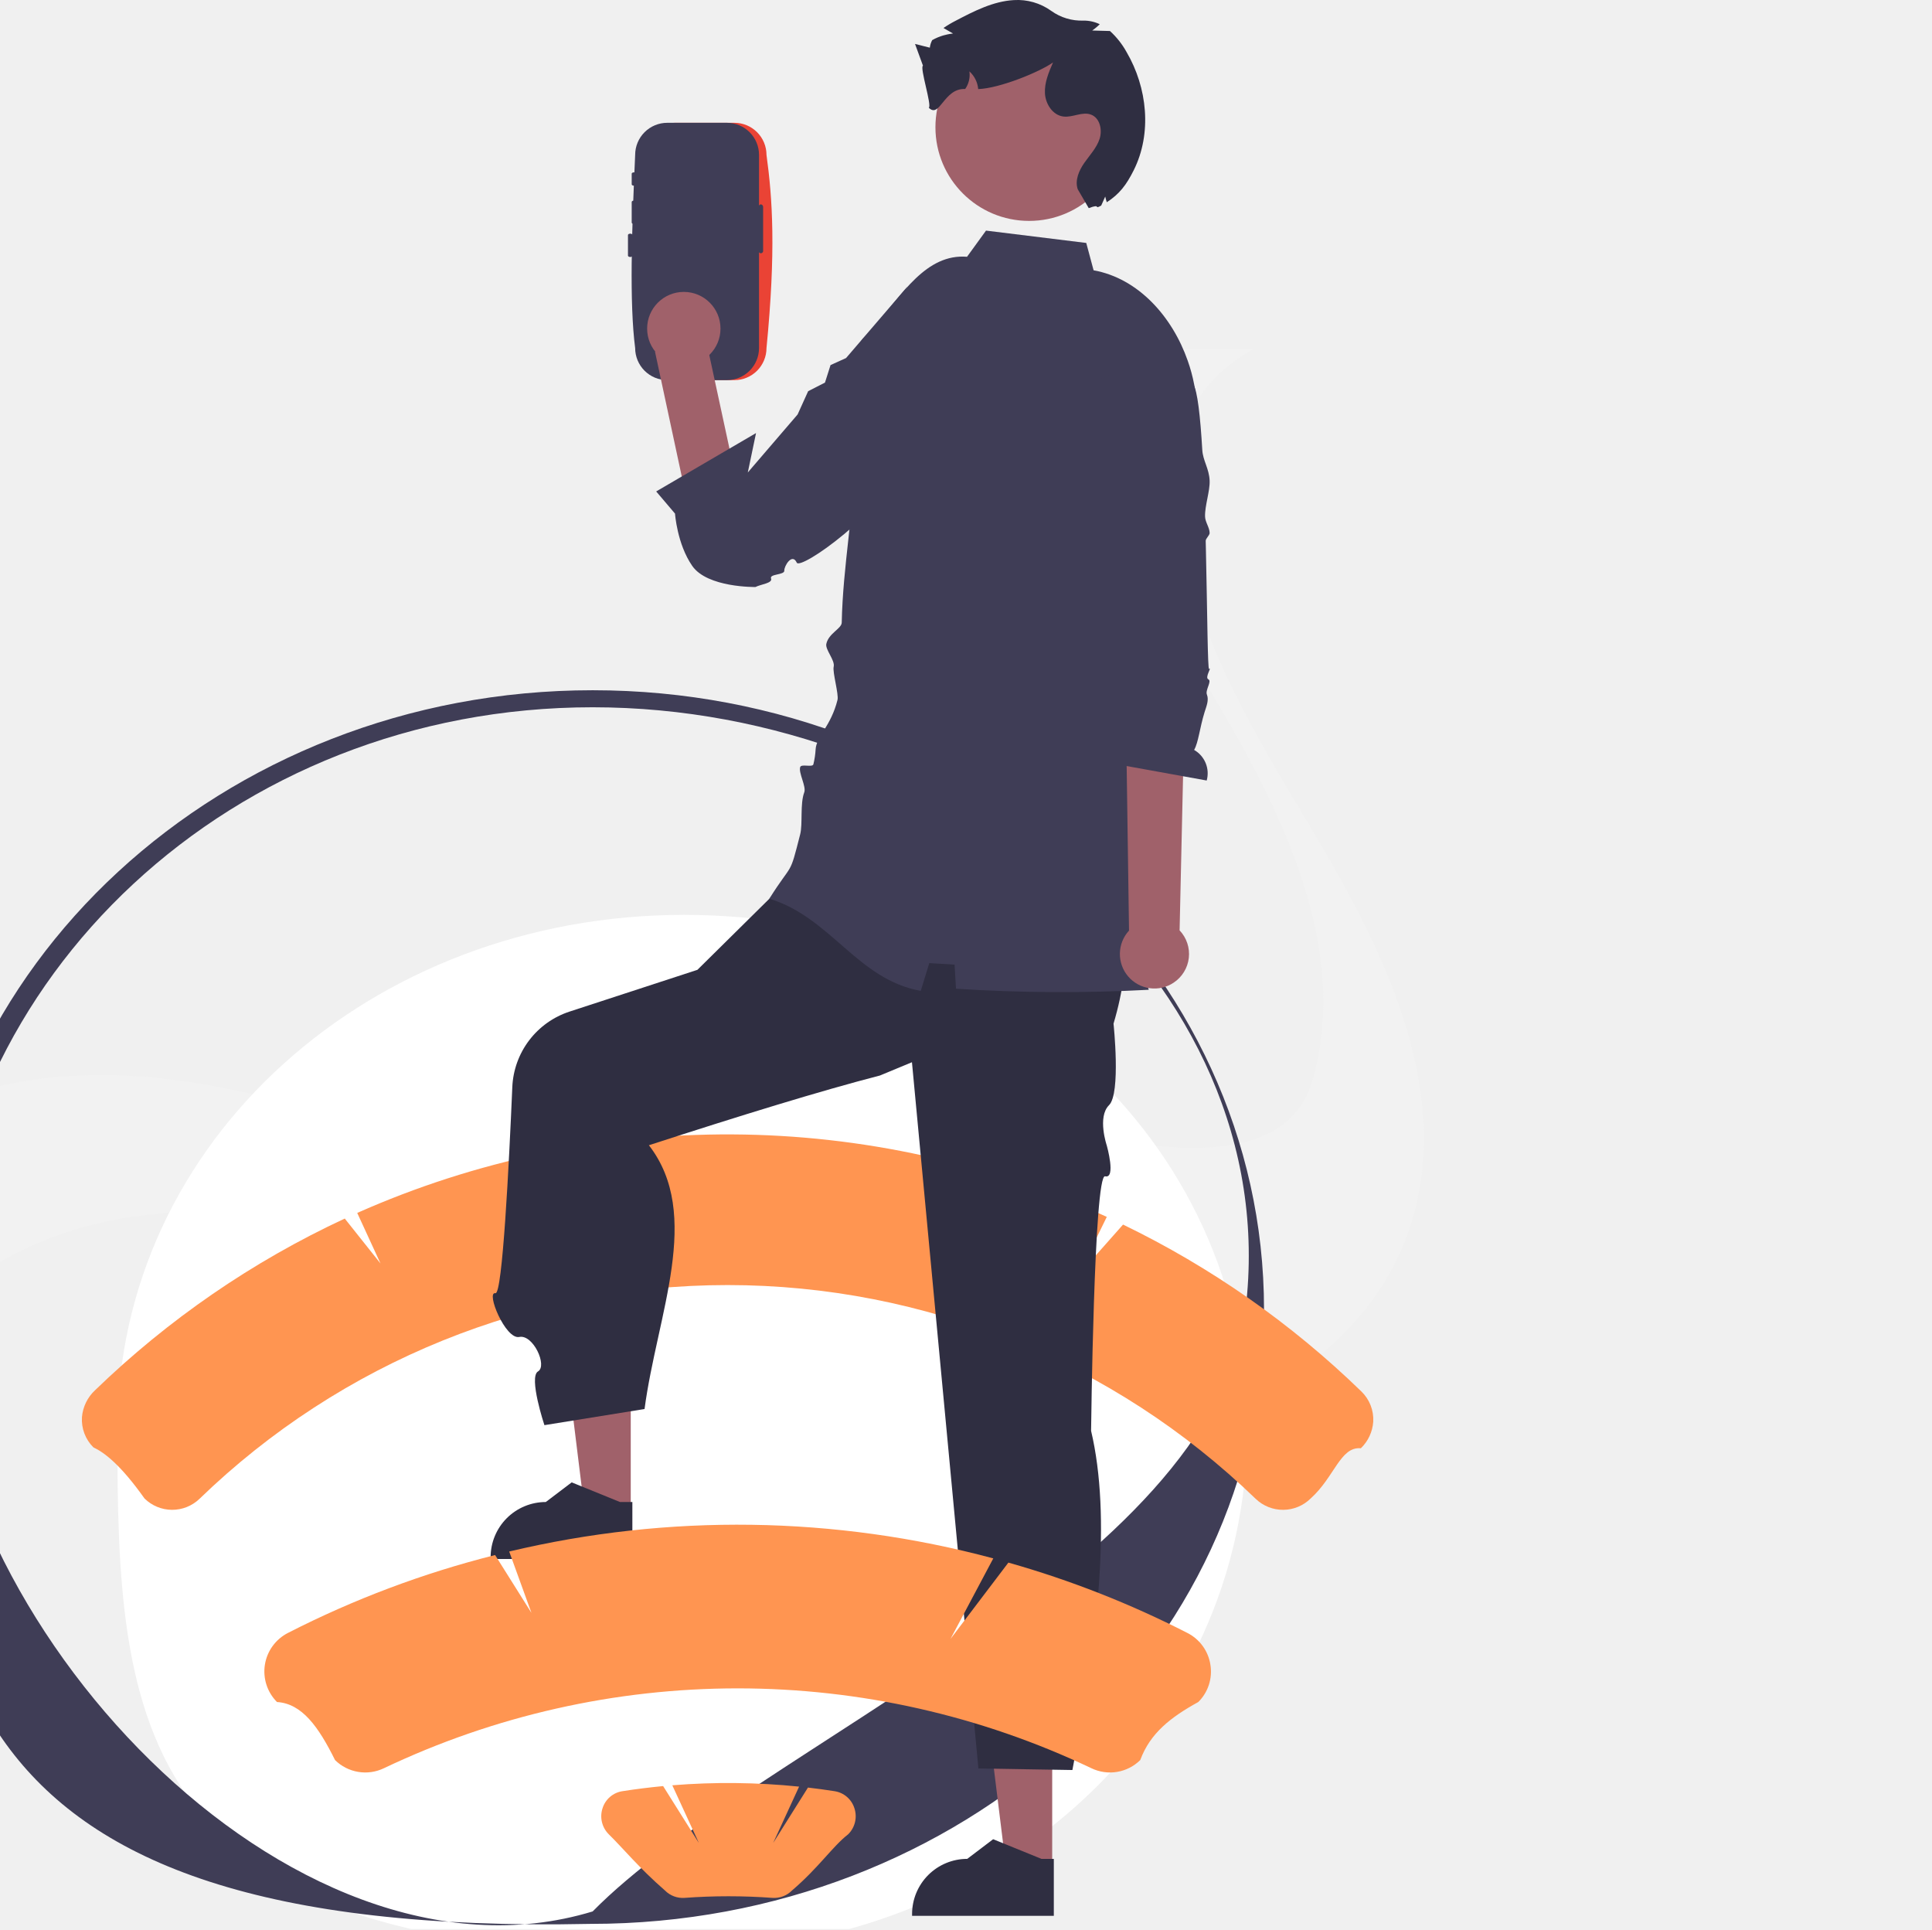
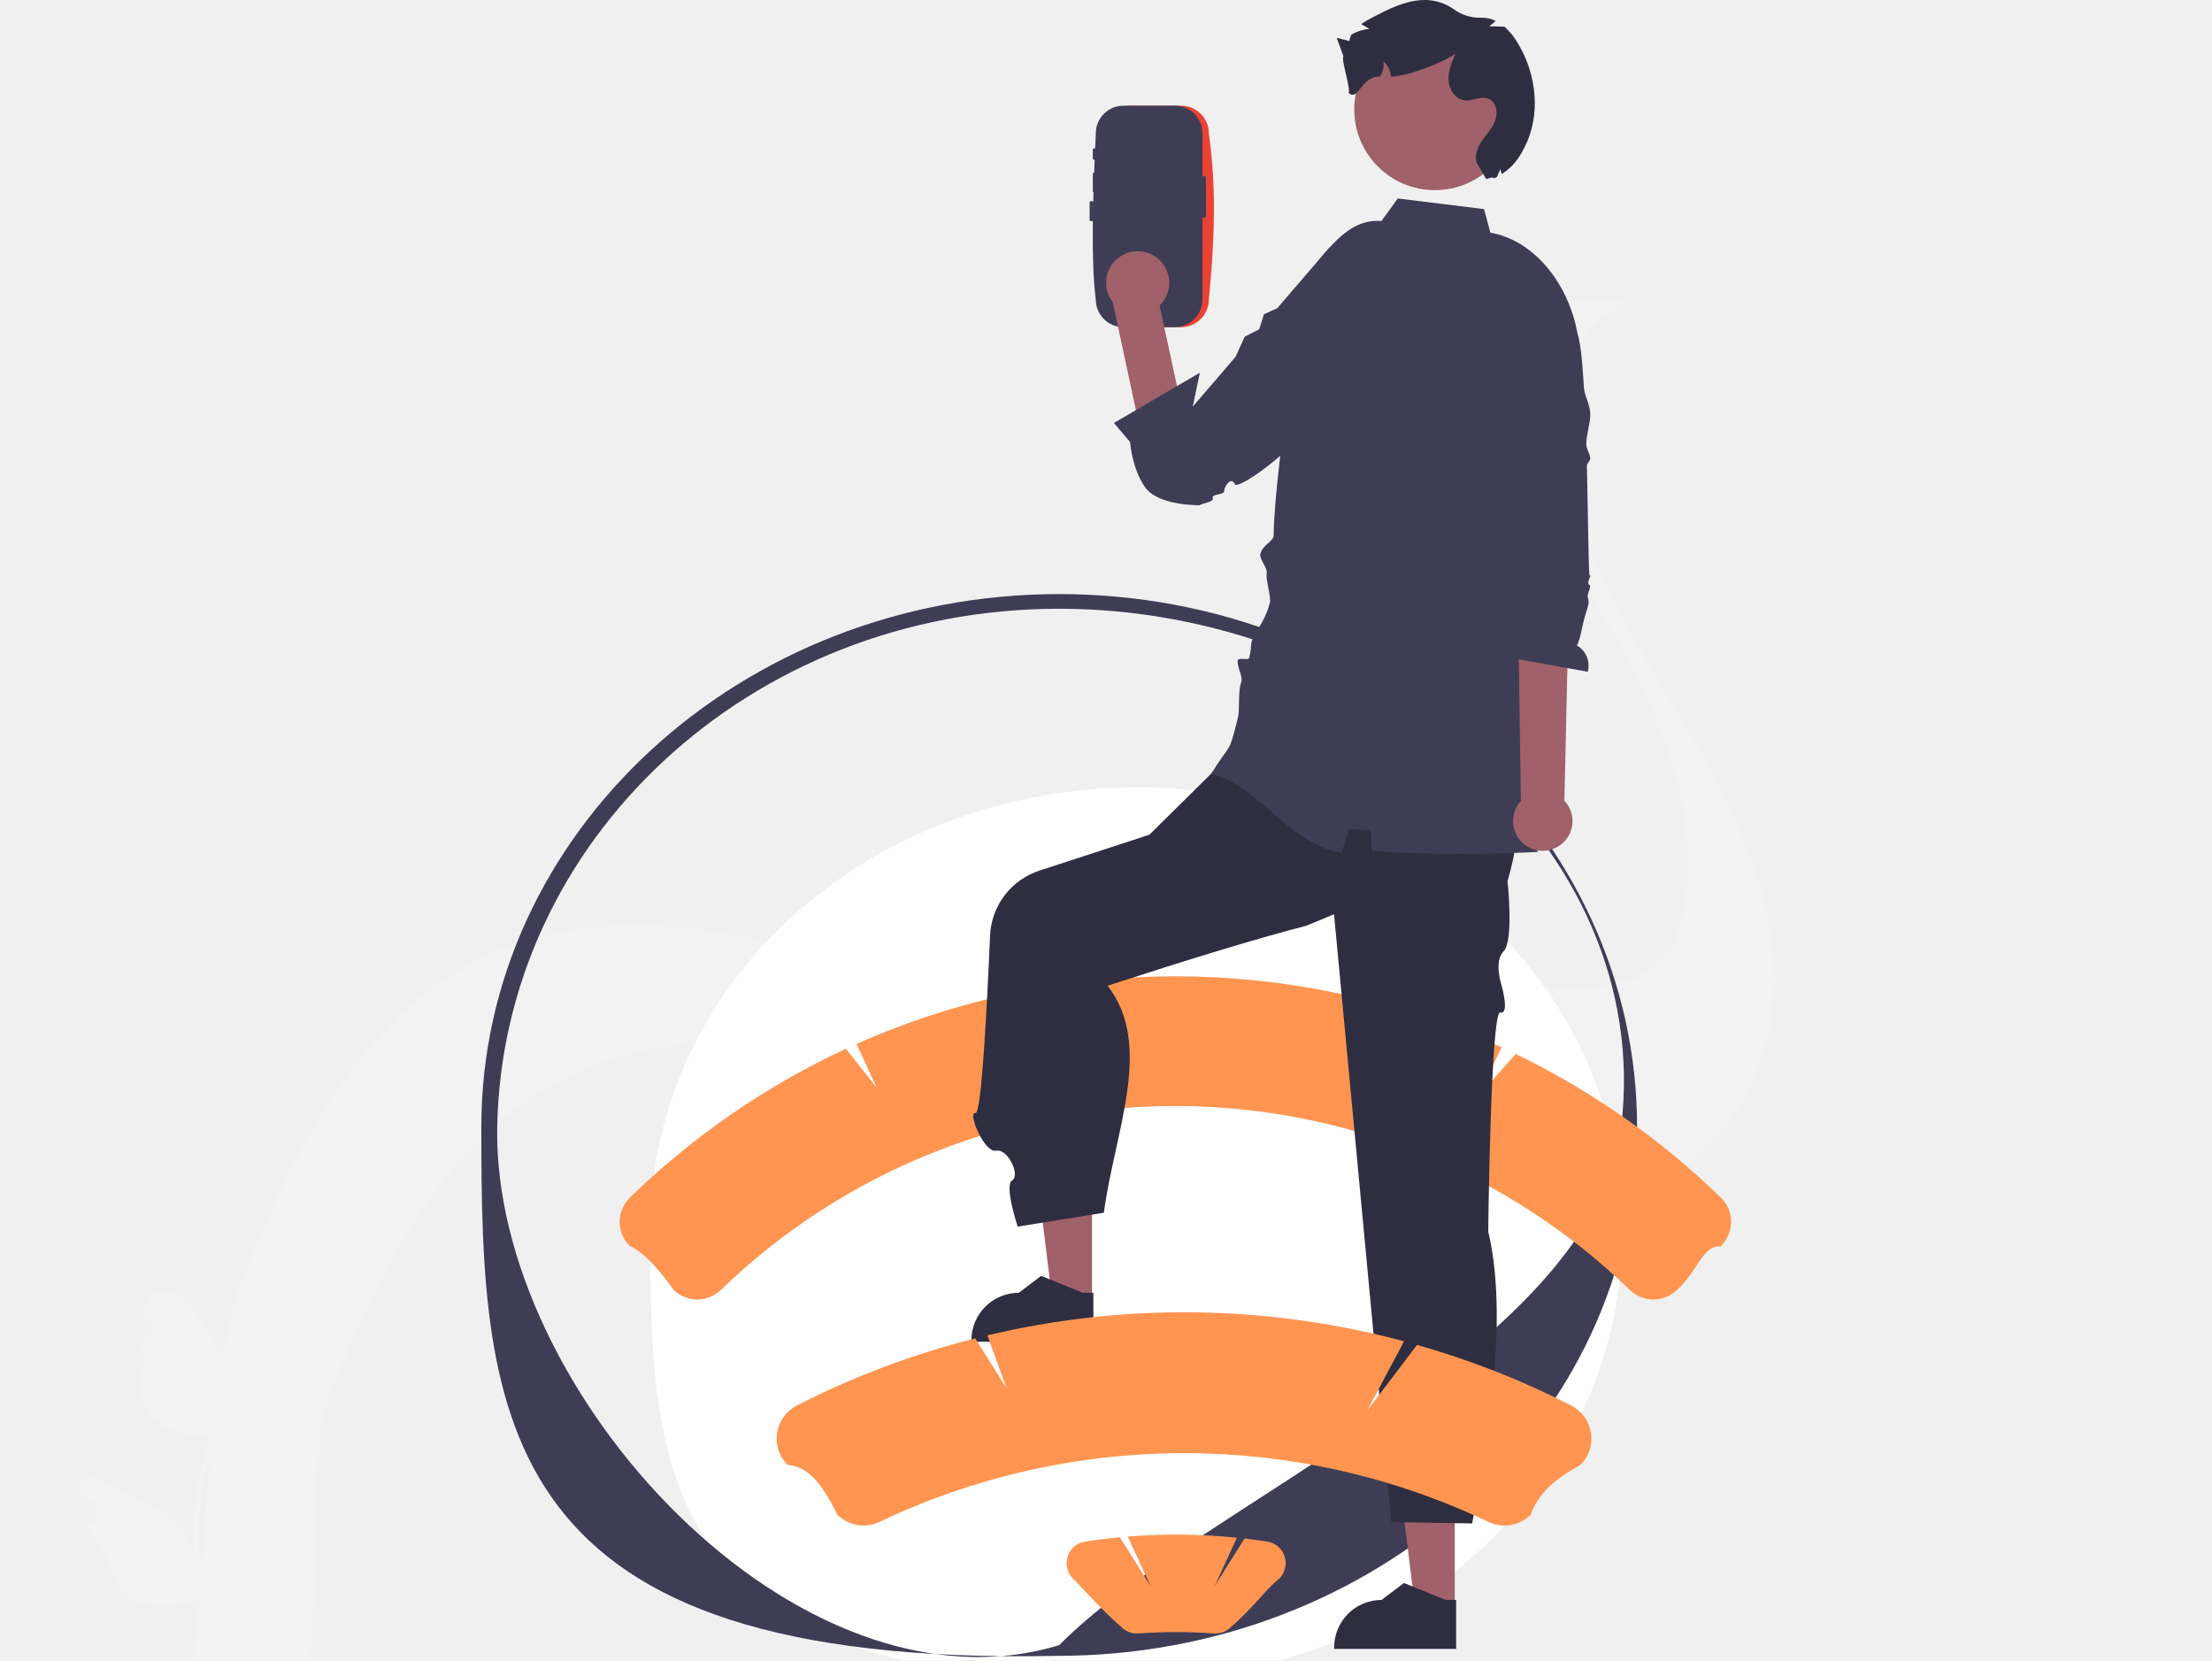
- <svg xmlns="http://www.w3.org/2000/svg" width="642" height="641" viewBox="0 0 642 641" fill="none">
+ <svg xmlns="http://www.w3.org/2000/svg" width="854" height="641" viewBox="0 0 854 641" fill="none">
  <g clip-path="url(#clip0_143_477)">
-     <path d="M-139 648.435H-94.393C-86.764 622.747 -94.353 562.038 -84.297 537.225C-65.004 489.648 -40.357 439.448 5.645 416.218C25.287 406.298 46.703 402.424 68.574 402.635C98.787 402.921 129.849 411.032 158.288 421.78C169.921 426.167 181.448 430.991 192.93 435.921C236.187 454.508 278.973 474.754 325.491 480.226C384.355 487.146 453.563 460.81 469.641 404.082C481.911 360.651 459.812 315.562 436.637 276.774C413.461 237.986 387.556 196.484 391.787 151.576C391.802 151.425 391.818 151.259 391.848 151.108C393.44 134.978 403.072 123.386 416.525 115.954H357.949C357.176 157.847 381.413 194.826 403.223 231.337C426.399 270.11 448.497 315.215 436.227 358.646C420.15 415.358 287.023 348.88 228.159 341.945C211.536 340.001 237.942 346.92 222.092 341.945C197.233 334.151 194.477 405.635 170.285 395.143C155.224 388.6 140.148 382.103 124.874 376.329C118.55 373.932 112.089 371.686 105.551 369.606C105.546 369.605 105.54 369.604 105.535 369.601C105.53 369.599 105.525 369.595 105.521 369.591C61.627 355.691 13.623 350.279 -26.934 370.374C-27.207 370.51 -27.495 370.646 -27.768 370.781C-73.77 393.997 -98.417 444.197 -117.71 491.774C-133.651 531.104 -131.143 606.948 -139 648.435L-139 648.435Z" fill="#F2F2F2" />
-     <path d="M227.525 648.278C43.045 652.186 39 571.377 39 475.261C39 379.144 123.124 303.954 227.371 303.954C331.617 303.954 414.409 379.116 414.409 475.23C414.409 571.345 331.771 648.278 227.525 648.278Z" fill="white" />
-     <path d="M196.303 639.197C-21.395 643.808 -26.169 548.448 -26.169 435.024C-26.169 321.6 73.914 229.326 196.932 229.326C319.949 229.326 420.032 321.602 420.032 435.024C420.032 548.446 319.321 639.197 196.303 639.197ZM196.932 234.986C77.298 234.986 -18.015 324.738 -20.03 435.024C-21.904 537.604 96.288 665.608 196.932 635.065C250.904 580.26 403.497 521.232 413.893 435.024C427.113 325.398 316.565 234.986 196.932 234.986L196.932 234.986Z" fill="#3F3D56" />
-     <path d="M349.642 620.546H334.326L327.04 561.467L349.646 561.468L349.642 620.546Z" fill="#A0616A" />
-     <path d="M350.182 636.524L303.082 636.523V635.927C303.082 631.065 305.014 626.402 308.452 622.964C311.89 619.527 316.552 617.595 321.414 617.595H321.415L330.019 611.068L346.071 617.596L350.182 617.596L350.182 636.524V636.524Z" fill="#2F2E41" />
-     <path d="M452.358 462.278C429.099 439.692 402.37 420.982 373.188 406.858L358.304 423.659L367.784 404.302C328.725 386.466 286.324 377.126 243.386 376.899C200.448 376.672 157.951 385.564 118.706 402.986L126.439 419.783L114.565 404.856C83.91 419.115 55.856 438.402 31.565 461.919C29.068 464.246 27.525 467.418 27.237 470.819C27.112 472.666 27.386 474.52 28.039 476.253C28.692 477.985 29.71 479.558 31.024 480.863C34.766 482.635 40.099 486.701 48.023 497.862C50.453 500.258 53.723 501.611 57.136 501.632C60.549 501.653 63.836 500.341 66.295 497.974C113.354 452.421 176.282 426.953 241.777 426.953C307.271 426.953 370.199 452.421 417.258 497.974C419.717 500.341 423.004 501.653 426.417 501.632C429.829 501.611 433.099 500.258 435.529 497.861C443.503 490.69 445.366 480.552 452.216 481.174C454.629 478.841 456.093 475.698 456.326 472.35C456.427 470.485 456.125 468.619 455.441 466.881C454.756 465.143 453.704 463.573 452.358 462.278Z" fill="#FF9551" />
-     <path d="M209.594 501.987L194.278 501.986L186.992 442.908L209.597 442.909L209.594 501.987Z" fill="#A0616A" />
-     <path d="M210.133 517.965L163.033 517.963V517.368C163.034 512.506 164.965 507.843 168.403 504.405C171.841 500.967 176.504 499.035 181.366 499.035H181.367L189.97 492.508L206.022 499.036L210.134 499.036L210.133 517.965V517.965Z" fill="#2F2E41" />
-     <path d="M367.154 284.475L258.457 295.831L231.749 322.221L189.265 336.093C183.916 337.839 179.228 341.177 175.828 345.66C172.428 350.144 170.478 355.558 170.238 361.18C169.133 387.09 166.948 430.109 164.641 429.658C161.342 429.014 167.936 445.134 172.555 444.199C177.174 443.263 181.976 453.773 178.783 455.642C175.59 457.511 180.909 473.499 180.909 473.499L214.181 468.138C218.346 436.724 233.556 403.613 215.629 380.5C245.99 370.648 272.736 362.409 292.403 357.332L303.04 352.918L325.123 587.564L356.354 588.076C364.971 543.746 369.301 503.848 362.565 475.385C362.565 475.385 363.532 389.88 367.226 390.815C370.919 391.75 367.788 380.611 367.788 380.611C367.788 380.611 364.554 371.124 368.528 367.188C372.502 363.253 370.021 340.105 370.021 340.105C376.587 318.2 374.611 300.113 367.154 284.475V284.475Z" fill="#2F2E41" />
-     <path d="M380.005 236.595C381.082 231.767 382.158 226.939 383.235 222.11C386.259 208.589 389.277 195.074 392.291 181.565C396.249 163.865 400.223 145.548 396.819 127.737C396.309 125.058 395.594 122.422 394.682 119.852C389.584 105.271 378.327 92.495 363.399 89.804L360.96 80.716L327.65 76.616L321.346 85.311C307.776 84.225 299.721 97.737 290.36 108.872L286.64 112.592C283.929 115.982 283.373 128.72 281.681 132.431C274.153 148.935 284.526 132.896 284.161 151.031C283.783 169.824 280.087 188.059 279.708 206.85C279.668 208.866 275.329 210.404 274.582 213.939C274.179 215.847 277.541 219.386 277.031 221.519C276.596 223.34 278.768 230.657 278.302 232.538C276.14 241.268 271.243 244.705 271.028 249.01C270.93 250.666 270.683 252.311 270.291 253.923C270.023 255.067 266.268 253.696 265.902 254.858C265.288 256.81 267.991 261.306 267.25 263.26C265.816 267.042 266.781 273.722 265.902 277.178C262.216 291.687 263.632 285.93 255.641 298.59C276.093 304.773 284.927 325.48 305.966 329.207C306.914 326.142 307.859 323.069 308.802 319.988C311.591 320.167 314.396 320.334 317.202 320.488C317.359 323.163 317.518 325.839 317.677 328.498C339.003 329.873 360.391 329.99 381.731 328.847C381.016 326.703 380.445 324.513 380.021 322.292C378.85 316.118 381.368 309.422 381.637 303.31C381.827 298.782 379.674 294.935 379.737 290.059C379.752 289.157 384.819 288.397 384.803 287.478C384.723 279.372 380.117 268.527 381.637 260.564C383.219 252.38 378.201 244.734 380.005 236.598V236.595L380.005 236.595Z" fill="#3F3D56" />
-     <path d="M224.194 40.802C221.37 40.805 218.662 41.929 216.665 43.926C214.668 45.923 213.545 48.63 213.542 51.455V115.641C213.545 118.465 214.668 121.173 216.665 123.17C218.662 125.167 221.37 126.29 224.194 126.293H244.052C246.876 126.29 249.583 125.167 251.58 123.17C253.577 121.173 254.701 118.465 254.704 115.641C257.869 83.389 256.706 65.983 254.704 51.455C254.701 48.63 253.577 45.923 251.58 43.926C249.583 41.929 246.876 40.805 244.052 40.802H224.194V40.802Z" fill="#EA4335" />
-     <path d="M221.714 40.802C218.89 40.805 216.183 41.929 214.186 43.926C212.189 45.923 211.065 48.63 211.062 51.454C209.921 76.685 209.128 100.747 211.062 115.641C211.065 118.465 212.188 121.172 214.185 123.17C216.182 125.167 218.89 126.29 221.714 126.293H241.572C244.396 126.29 247.104 125.167 249.101 123.17C251.098 121.173 252.221 118.465 252.224 115.641V51.455C252.221 48.63 251.098 45.923 249.101 43.926C247.104 41.929 244.396 40.805 241.572 40.802L221.714 40.802Z" fill="#3F3D56" />
-     <path d="M272.835 134.219C272.835 134.219 291.616 133.457 282.057 141.566C275.836 146.843 261.828 183.581 247.275 188.026C245.561 188.548 243.758 188.709 241.979 188.498C240.2 188.287 238.484 187.709 236.94 186.8C235.396 185.891 234.058 184.672 233.01 183.219C231.962 181.766 231.228 180.111 230.853 178.359L217.66 116.869L234.893 114.248L245.395 162.915L272.835 134.219V134.219Z" fill="#A0616A" />
-     <path d="M227.23 121.36C233.961 121.36 239.418 115.903 239.418 109.172C239.418 102.44 233.961 96.984 227.23 96.984C220.498 96.984 215.042 102.44 215.042 109.172C215.042 115.903 220.498 121.36 227.23 121.36Z" fill="#A0616A" />
-     <path d="M298.311 100.618C309.476 109.003 312.764 136.498 305.748 148.571C292.336 171.648 265.895 189.415 264.768 186.947C263.224 183.568 260.533 188.106 260.624 189.591C260.716 191.076 255.622 190.634 256.216 192.205C256.809 193.777 252.789 194.119 251.043 195.03C251.043 195.03 235.065 195.3 230.024 188.009C224.984 180.718 224.308 170.642 224.308 170.642L218.05 163.279L251.229 143.884L248.494 156.975L265.046 137.703L268.548 129.971L274.137 127.117L275.988 121.291L281.141 118.961L301.52 95.232L298.311 100.618L298.311 100.618Z" fill="#3F3D56" />
-     <path d="M389.987 326.493C391.38 325.575 392.554 324.362 393.427 322.94C394.3 321.519 394.851 319.923 395.041 318.265C395.231 316.608 395.055 314.929 394.526 313.347C393.996 311.765 393.126 310.318 391.978 309.108L394.322 204.844L373.72 208.049L375.173 309.179C373.269 311.244 372.188 313.935 372.136 316.744C372.084 319.552 373.064 322.282 374.89 324.416C376.716 326.55 379.261 327.941 382.044 328.323C384.826 328.706 387.653 328.055 389.987 326.493Z" fill="#A0616A" />
-     <path d="M390.885 115.969C390.885 115.969 389.518 117.002 396.527 127.681C397.916 129.798 398.858 138.337 399.517 149.48C399.732 153.11 401.799 155.66 401.959 159.711C402.095 163.149 400.332 168.047 400.437 171.612C400.493 173.514 401.911 175.168 401.959 177.071C401.979 177.864 400.633 178.91 400.652 179.7C400.673 180.552 400.692 181.402 400.712 182.249C401.193 203.427 401.296 222.554 401.775 222.231C402.794 221.542 400.262 225.102 401.528 225.697C402.795 226.291 400.447 229.241 401.052 230.77C401.789 232.632 400.873 234.687 400.293 236.557C398.621 241.956 398.261 246.592 396.807 249.156C398.533 250.147 399.88 251.683 400.637 253.523C401.394 255.364 401.517 257.404 400.986 259.321L371.95 254.072C368.41 248.401 368.921 242.448 371.333 241.411L370.615 222.956L362.345 127.479L386.582 116.658L390.885 115.969V115.969Z" fill="#3F3D56" />
-     <path d="M210.669 57.264C210.252 57.264 209.913 57.463 209.913 57.707V61.25C209.913 61.494 210.252 61.693 210.669 61.693C211.086 61.693 211.425 61.494 211.425 61.25V57.707C211.425 57.463 211.086 57.264 210.669 57.264Z" fill="#3F3D56" />
-     <path d="M210.669 66.652C210.252 66.652 209.913 66.85 209.913 67.095V73.958C209.913 74.203 210.252 74.401 210.669 74.401C211.086 74.401 211.425 74.203 211.425 73.958V67.095C211.425 66.85 211.086 66.652 210.669 66.652Z" fill="#3F3D56" />
-     <path d="M252.829 67.892C252.606 67.917 252.403 68.029 252.262 68.202C252.12 68.376 252.053 68.598 252.073 68.821V83.215C252.05 83.327 252.052 83.443 252.079 83.554C252.106 83.666 252.158 83.77 252.23 83.859C252.302 83.947 252.394 84.019 252.497 84.068C252.601 84.118 252.714 84.143 252.829 84.143C252.943 84.143 253.057 84.118 253.16 84.068C253.264 84.019 253.355 83.947 253.427 83.859C253.5 83.77 253.552 83.666 253.579 83.554C253.606 83.443 253.608 83.327 253.585 83.215V68.821C253.605 68.598 253.537 68.376 253.396 68.202C253.255 68.029 253.051 67.917 252.829 67.892Z" fill="#3F3D56" />
-     <path d="M209.429 77.634C209.012 77.634 208.673 77.832 208.673 78.077V84.94C208.673 85.185 209.012 85.383 209.429 85.383C209.846 85.383 210.185 85.184 210.185 84.94V78.077C210.185 77.832 209.846 77.634 209.429 77.634Z" fill="#3F3D56" />
-     <path d="M341.972 73.396C359.164 73.396 373.101 59.46 373.101 42.268C373.101 25.076 359.164 11.139 341.972 11.139C324.78 11.139 310.843 25.076 310.843 42.268C310.843 59.46 324.78 73.396 341.972 73.396Z" fill="#A0616A" />
-     <path d="M376.73 56.571C374.299 61.434 371.986 64.476 367.785 67.194C367.571 66.575 367.399 65.941 367.268 65.299C366.821 66.298 366.385 67.296 365.927 68.298C363.269 69.782 366.138 67.492 361.787 69.152L358.126 62.87C357.124 59.889 358.544 56.641 360.35 54.061C362.159 51.491 364.41 49.135 365.39 46.148C366.37 43.16 365.5 39.202 362.562 38.09C359.667 36.979 356.47 39.086 353.394 38.72C349.843 38.301 347.427 34.586 347.234 31.012C347.042 27.438 348.5 24.006 349.927 20.736C345.627 23.817 332.307 29.338 325.055 29.602C324.86 27.34 323.814 25.236 322.13 23.714C322.425 25.773 321.923 27.868 320.728 29.57C313.628 29.206 312.294 39.518 308.628 35.784C309.773 35.208 305.556 22.393 306.7 21.817C305.819 19.404 304.94 16.999 304.063 14.6C305.694 15.011 307.338 15.431 308.98 15.84C309.082 14.963 309.348 14.113 309.766 13.334C310.936 12.667 312.181 12.142 313.475 11.768C313.892 11.657 314.32 11.543 314.752 11.451C315.392 11.308 316.039 11.203 316.69 11.135C315.746 10.587 314.794 10.053 313.848 9.495C313.735 9.431 313.633 9.365 313.52 9.301C314.849 8.387 316.237 7.563 317.676 6.834C323.742 3.661 330.037 0.427 336.875 0.032C341.318 -0.251 345.721 1.017 349.334 3.618C352.448 5.856 356.22 6.99 360.053 6.843C361.917 6.829 363.76 7.239 365.441 8.043C364.671 8.819 363.828 9.52 362.925 10.136C364.898 10.188 366.86 10.241 368.836 10.303C371.048 12.316 372.913 14.68 374.357 17.299C381.277 29.121 382.858 44.323 376.73 56.571H376.73Z" fill="#2F2E41" />
-     <path d="M402.216 553.114C401.875 550.869 401.003 548.738 399.672 546.898C398.342 545.058 396.591 543.563 394.565 542.536C375.556 532.807 355.632 524.978 335.085 519.163L315.857 544.511L330.068 517.764C277.469 503.653 222.183 502.869 169.205 515.482L176.599 535.87L164.52 516.649C140.665 522.647 117.567 531.332 95.67 542.536C93.654 543.569 91.91 545.063 90.581 546.897C89.252 548.732 88.375 550.854 88.022 553.091C87.669 555.329 87.85 557.618 88.55 559.772C89.25 561.927 90.449 563.885 92.049 565.488C100.362 565.999 105.852 573.723 111.331 584.77C113.43 586.842 116.119 588.214 119.028 588.698C121.938 589.183 124.926 588.756 127.584 587.476C164.304 570.011 204.456 560.949 245.118 560.949C285.78 560.949 325.932 570.011 362.652 587.476C365.309 588.756 368.297 589.183 371.206 588.699C374.116 588.215 376.804 586.842 378.903 584.77C382.197 575.838 388.986 570.557 398.186 565.488C399.795 563.896 401 561.942 401.701 559.789C402.402 557.637 402.579 555.348 402.216 553.114Z" fill="#FF9551" />
-     <path d="M277.283 595.105C274.368 594.648 271.435 594.248 268.485 593.907L256.922 612.307L265.538 593.593C251.537 592.162 237.435 592.014 223.407 593.15L232.227 612.307L220.354 593.414C215.822 593.844 211.324 594.408 206.859 595.106C205.33 595.332 203.896 595.985 202.722 596.989C201.547 597.994 200.68 599.309 200.22 600.785C199.73 602.272 199.663 603.867 200.026 605.391C200.39 606.915 201.17 608.307 202.28 609.413C207.055 614.09 212.32 620.586 220.972 628.105C221.816 628.96 222.836 629.622 223.961 630.045C225.086 630.468 226.289 630.642 227.488 630.554C232.282 630.199 237.189 630.019 242.071 630.019H242.071C246.953 630.019 251.859 630.199 256.654 630.554C257.853 630.64 259.056 630.465 260.18 630.043C261.305 629.62 262.325 628.959 263.17 628.105C272.105 620.478 276.62 613.485 281.862 609.413C282.972 608.307 283.752 606.915 284.116 605.391C284.48 603.867 284.412 602.272 283.922 600.785C283.462 599.309 282.595 597.994 281.42 596.989C280.246 595.984 278.812 595.331 277.283 595.105Z" fill="#FF9551" />
+     <path d="M113.331 615.211C112.618 615.244 111.912 615.057 111.309 614.675C110.706 614.293 110.235 613.735 109.959 613.076C109.684 612.418 109.618 611.691 109.77 610.993C109.921 610.296 110.284 609.662 110.808 609.177L111.047 608.229C111.015 608.153 110.984 608.077 110.952 608.001C110.233 606.305 109.03 604.858 107.492 603.843C105.954 602.829 104.151 602.291 102.308 602.298C100.466 602.304 98.667 602.856 97.136 603.882C95.606 604.908 94.413 606.363 93.708 608.065C90.887 614.858 87.296 621.662 86.412 628.845C86.023 632.019 86.187 635.238 86.898 638.356C80.273 623.906 76.834 608.201 76.811 592.305C76.81 588.316 77.032 584.33 77.475 580.366C77.842 577.116 78.35 573.889 79.001 570.686C82.552 553.304 90.175 537.012 101.244 523.148C106.602 520.225 110.935 515.729 113.659 510.268C114.646 508.304 115.343 506.209 115.729 504.046C115.125 504.125 113.451 494.92 113.907 494.356C113.064 493.078 111.557 492.442 110.637 491.195C106.062 484.993 99.759 486.075 96.469 494.504C89.439 498.052 89.371 503.935 93.684 509.594C96.428 513.194 96.806 518.065 99.213 521.919C98.965 522.236 98.708 522.543 98.46 522.861C93.932 528.683 89.986 534.935 86.677 541.527C87.482 534.142 86.522 526.671 83.876 519.73C81.194 513.26 76.168 507.812 71.741 502.219C66.424 495.501 55.522 498.433 54.585 506.949C54.576 507.031 54.567 507.114 54.559 507.196C55.216 507.567 55.86 507.961 56.489 508.377C57.28 508.906 57.893 509.661 58.248 510.544C58.602 511.427 58.682 512.396 58.476 513.325C58.27 514.254 57.789 515.099 57.095 515.749C56.4 516.4 55.526 516.825 54.586 516.97L54.489 516.985C54.723 519.355 55.137 521.703 55.728 524.01C50.049 545.97 62.309 553.969 79.814 554.328C80.2 554.526 80.576 554.724 80.963 554.913C77.639 564.332 75.554 574.144 74.76 584.101C74.311 589.975 74.338 595.877 74.84 601.747L74.81 601.539C73.542 595.011 70.06 589.121 64.952 584.864C57.365 578.632 46.647 576.337 38.462 571.328C37.593 570.769 36.581 570.471 35.547 570.468C34.514 570.466 33.501 570.759 32.629 571.313C31.756 571.868 31.06 572.66 30.623 573.596C30.186 574.533 30.026 575.575 30.162 576.6C30.173 576.673 30.184 576.746 30.195 576.819C31.415 577.316 32.603 577.888 33.752 578.533C34.409 578.904 35.053 579.297 35.683 579.714C36.474 580.242 37.087 580.997 37.441 581.88C37.796 582.763 37.875 583.733 37.67 584.661C37.464 585.59 36.982 586.435 36.288 587.086C35.594 587.736 34.719 588.162 33.779 588.307L33.682 588.322C33.613 588.332 33.554 588.342 33.484 588.351C35.569 593.329 38.495 597.911 42.134 601.895C45.685 621.066 60.935 622.885 77.247 617.302H77.257C79.047 625.08 81.64 632.65 84.995 639.892H112.638C112.737 639.585 112.826 639.268 112.916 638.961C110.357 639.121 107.788 638.968 105.267 638.505C107.318 635.988 109.369 633.452 111.42 630.935C111.465 630.888 111.508 630.839 111.548 630.787C112.589 629.499 113.639 628.221 114.679 626.933L114.68 626.931C114.735 622.983 114.282 619.044 113.332 615.212L113.331 615.211H113.331Z" fill="#F2F2F2" />
+     <path d="M73 648.435H117.607C125.236 622.747 117.648 562.038 127.703 537.225C146.996 489.648 171.643 439.448 217.645 416.218C237.287 406.298 258.703 402.424 280.574 402.635C310.787 402.921 341.849 411.032 370.288 421.78C381.921 426.167 393.448 430.991 404.93 435.921C448.187 454.508 490.973 474.754 537.491 480.226C596.355 487.146 665.563 460.81 681.641 404.082C693.911 360.651 671.812 315.562 648.637 276.774C625.461 237.986 599.556 196.484 603.787 151.576C603.802 151.425 603.818 151.259 603.848 151.108C605.44 134.978 615.072 123.386 628.525 115.954H569.949C569.176 157.847 593.413 194.826 615.223 231.337C638.399 270.11 660.497 315.215 648.227 358.646C632.15 415.358 499.023 348.88 440.159 341.945C423.536 340.001 449.942 346.92 434.092 341.945C409.233 334.151 406.477 405.635 382.285 395.143C367.224 388.6 352.148 382.103 336.874 376.329C330.55 373.932 324.089 371.686 317.551 369.606C317.546 369.605 317.54 369.604 317.535 369.601C317.53 369.599 317.525 369.595 317.521 369.591C273.627 355.691 225.623 350.279 185.066 370.374C184.793 370.51 184.505 370.646 184.232 370.781C138.229 393.997 113.583 444.197 94.29 491.774C78.349 531.104 80.857 606.948 73 648.435L73 648.435Z" fill="#F2F2F2" />
+     <path d="M439.525 648.278C255.045 652.186 251 571.377 251 475.261C251 379.144 335.124 303.954 439.371 303.954C543.617 303.954 626.409 379.116 626.409 475.23C626.409 571.345 543.771 648.278 439.525 648.278Z" fill="white" />
+     <path d="M408.303 639.197C190.605 643.808 185.831 548.448 185.831 435.024C185.831 321.6 285.914 229.326 408.932 229.326C531.949 229.326 632.032 321.602 632.032 435.024C632.032 548.446 531.321 639.197 408.303 639.197ZM408.932 234.986C289.298 234.986 193.985 324.738 191.97 435.024C190.096 537.604 308.288 665.608 408.932 635.065C462.904 580.26 615.497 521.232 625.893 435.024C639.113 325.398 528.565 234.986 408.932 234.986L408.932 234.986Z" fill="#3F3D56" />
+     <path d="M561.642 620.546H546.326L539.04 561.467L561.646 561.468L561.642 620.546Z" fill="#A0616A" />
+     <path d="M562.182 636.524L515.082 636.523V635.927C515.082 631.065 517.014 626.402 520.452 622.964C523.89 619.527 528.552 617.595 533.414 617.595H533.415L542.019 611.068L558.071 617.596L562.182 617.596L562.182 636.524V636.524Z" fill="#2F2E41" />
+     <path d="M664.358 462.278C641.099 439.692 614.37 420.982 585.188 406.858L570.304 423.659L579.784 404.302C540.725 386.466 498.324 377.126 455.386 376.899C412.448 376.672 369.951 385.564 330.706 402.986L338.439 419.783L326.565 404.856C295.91 419.115 267.856 438.402 243.565 461.919C241.068 464.246 239.525 467.418 239.237 470.819C239.112 472.666 239.386 474.52 240.039 476.253C240.692 477.985 241.71 479.558 243.024 480.863C246.766 482.635 252.1 486.701 260.024 497.862C262.454 500.258 265.723 501.611 269.136 501.632C272.549 501.653 275.836 500.341 278.295 497.974C325.354 452.421 388.282 426.953 453.777 426.953C519.271 426.953 582.199 452.421 629.258 497.974C631.717 500.341 635.004 501.653 638.417 501.632C641.829 501.611 645.099 500.258 647.529 497.861C655.503 490.69 657.366 480.552 664.216 481.174C666.629 478.841 668.093 475.698 668.326 472.35C668.427 470.485 668.125 468.619 667.441 466.881C666.756 465.143 665.704 463.573 664.358 462.278Z" fill="#FF9551" />
+     <path d="M421.594 501.987L406.278 501.986L398.992 442.908L421.597 442.909L421.594 501.987Z" fill="#A0616A" />
+     <path d="M422.133 517.965L375.033 517.963V517.368C375.034 512.506 376.965 507.843 380.403 504.405C383.841 500.967 388.504 499.035 393.366 499.035H393.367L401.97 492.508L418.022 499.036L422.134 499.036L422.133 517.965V517.965Z" fill="#2F2E41" />
+     <path d="M579.154 284.475L470.457 295.831L443.749 322.221L401.265 336.093C395.916 337.839 391.228 341.177 387.828 345.66C384.428 350.144 382.478 355.558 382.238 361.18C381.133 387.09 378.948 430.109 376.641 429.658C373.342 429.014 379.936 445.134 384.555 444.199C389.174 443.263 393.976 453.773 390.783 455.642C387.59 457.511 392.909 473.499 392.909 473.499L426.181 468.138C430.346 436.724 445.556 403.613 427.629 380.5C457.99 370.648 484.736 362.409 504.403 357.332L515.04 352.918L537.123 587.564L568.354 588.076C576.971 543.746 581.301 503.848 574.565 475.385C574.565 475.385 575.532 389.88 579.226 390.815C582.919 391.75 579.788 380.611 579.788 380.611C579.788 380.611 576.554 371.124 580.528 367.188C584.502 363.253 582.021 340.105 582.021 340.105C588.587 318.2 586.611 300.113 579.154 284.475V284.475Z" fill="#2F2E41" />
+     <path d="M592.005 236.595C593.082 231.767 594.158 226.939 595.235 222.11C598.259 208.589 601.277 195.074 604.291 181.565C608.249 163.865 612.223 145.548 608.819 127.737C608.309 125.058 607.594 122.422 606.682 119.852C601.584 105.271 590.327 92.495 575.399 89.804L572.96 80.716L539.65 76.616L533.346 85.311C519.776 84.225 511.721 97.737 502.36 108.872L498.64 112.592C495.929 115.982 495.373 128.72 493.681 132.431C486.153 148.935 496.526 132.896 496.161 151.031C495.783 169.824 492.087 188.059 491.708 206.85C491.668 208.866 487.329 210.404 486.582 213.939C486.179 215.847 489.541 219.386 489.031 221.519C488.596 223.34 490.768 230.657 490.302 232.538C488.14 241.268 483.243 244.705 483.028 249.01C482.93 250.666 482.683 252.311 482.291 253.923C482.023 255.067 478.268 253.696 477.902 254.858C477.288 256.81 479.991 261.306 479.25 263.26C477.816 267.042 478.781 273.722 477.902 277.178C474.216 291.687 475.632 285.93 467.641 298.59C488.093 304.773 496.927 325.48 517.966 329.207C518.914 326.142 519.859 323.069 520.802 319.988C523.591 320.167 526.396 320.334 529.202 320.488C529.359 323.163 529.518 325.839 529.677 328.498C551.003 329.873 572.391 329.99 593.731 328.847C593.016 326.703 592.445 324.513 592.021 322.292C590.85 316.118 593.368 309.422 593.637 303.31C593.827 298.782 591.674 294.935 591.737 290.059C591.752 289.157 596.819 288.397 596.803 287.478C596.723 279.372 592.117 268.527 593.637 260.564C595.219 252.38 590.201 244.734 592.005 236.598V236.595L592.005 236.595Z" fill="#3F3D56" />
+     <path d="M436.194 40.802C433.37 40.805 430.662 41.929 428.665 43.926C426.668 45.923 425.545 48.63 425.542 51.455V115.641C425.545 118.465 426.668 121.173 428.665 123.17C430.662 125.167 433.37 126.29 436.194 126.293H456.052C458.876 126.29 461.583 125.167 463.58 123.17C465.577 121.173 466.701 118.465 466.704 115.641C469.869 83.389 468.706 65.983 466.704 51.455C466.701 48.63 465.577 45.923 463.58 43.926C461.583 41.929 458.876 40.805 456.052 40.802H436.194V40.802Z" fill="#EA4335" />
+     <path d="M433.714 40.802C430.89 40.805 428.183 41.929 426.186 43.926C424.189 45.923 423.065 48.63 423.062 51.454C421.921 76.685 421.128 100.747 423.062 115.641C423.065 118.465 424.188 121.172 426.185 123.17C428.182 125.167 430.89 126.29 433.714 126.293H453.572C456.396 126.29 459.104 125.167 461.101 123.17C463.098 121.173 464.221 118.465 464.224 115.641V51.455C464.221 48.63 463.098 45.923 461.101 43.926C459.104 41.929 456.396 40.805 453.572 40.802L433.714 40.802Z" fill="#3F3D56" />
+     <path d="M484.835 134.219C484.835 134.219 503.616 133.457 494.057 141.566C487.836 146.843 473.828 183.581 459.275 188.026C457.561 188.548 455.758 188.709 453.979 188.498C452.2 188.287 450.484 187.709 448.94 186.8C447.396 185.891 446.058 184.672 445.01 183.219C443.962 181.766 443.228 180.111 442.853 178.359L429.66 116.869L446.893 114.248L457.395 162.915L484.835 134.219V134.219Z" fill="#A0616A" />
+     <path d="M439.23 121.36C445.961 121.36 451.418 115.903 451.418 109.172C451.418 102.44 445.961 96.984 439.23 96.984C432.498 96.984 427.042 102.44 427.042 109.172C427.042 115.903 432.498 121.36 439.23 121.36Z" fill="#A0616A" />
+     <path d="M510.311 100.618C521.476 109.003 524.764 136.498 517.748 148.571C504.336 171.648 477.895 189.415 476.768 186.947C475.224 183.568 472.533 188.106 472.624 189.591C472.716 191.076 467.622 190.634 468.216 192.205C468.809 193.777 464.789 194.119 463.043 195.03C463.043 195.03 447.065 195.3 442.024 188.009C436.984 180.718 436.308 170.642 436.308 170.642L430.05 163.279L463.229 143.884L460.494 156.975L477.046 137.703L480.548 129.971L486.137 127.117L487.988 121.291L493.141 118.961L513.52 95.232L510.311 100.618L510.311 100.618Z" fill="#3F3D56" />
+     <path d="M601.987 326.493C603.38 325.575 604.554 324.362 605.427 322.94C606.3 321.519 606.851 319.923 607.041 318.265C607.231 316.608 607.055 314.929 606.526 313.347C605.996 311.765 605.126 310.318 603.978 309.108L606.322 204.844L585.72 208.049L587.173 309.179C585.269 311.244 584.188 313.935 584.136 316.744C584.084 319.552 585.064 322.282 586.89 324.416C588.716 326.55 591.261 327.941 594.044 328.323C596.826 328.706 599.653 328.055 601.987 326.493Z" fill="#A0616A" />
+     <path d="M602.885 115.969C602.885 115.969 601.518 117.002 608.527 127.681C609.916 129.798 610.858 138.337 611.517 149.48C611.732 153.11 613.799 155.66 613.959 159.711C614.095 163.149 612.332 168.047 612.437 171.612C612.493 173.514 613.911 175.168 613.959 177.071C613.979 177.864 612.633 178.91 612.652 179.7C612.673 180.552 612.692 181.402 612.712 182.249C613.193 203.427 613.296 222.554 613.775 222.231C614.794 221.542 612.262 225.102 613.528 225.697C614.795 226.291 612.447 229.241 613.052 230.77C613.789 232.632 612.873 234.687 612.293 236.557C610.621 241.956 610.261 246.592 608.807 249.156C610.533 250.147 611.88 251.683 612.637 253.523C613.394 255.364 613.517 257.404 612.986 259.321L583.95 254.072C580.41 248.401 580.921 242.448 583.333 241.411L582.615 222.956L574.345 127.479L598.582 116.658L602.885 115.969V115.969Z" fill="#3F3D56" />
+     <path d="M422.669 57.264C422.252 57.264 421.913 57.463 421.913 57.707V61.25C421.913 61.494 422.252 61.693 422.669 61.693C423.086 61.693 423.425 61.494 423.425 61.25V57.707C423.425 57.463 423.086 57.264 422.669 57.264Z" fill="#3F3D56" />
+     <path d="M422.669 66.652C422.252 66.652 421.913 66.85 421.913 67.095V73.958C421.913 74.203 422.252 74.401 422.669 74.401C423.086 74.401 423.425 74.203 423.425 73.958V67.095C423.425 66.85 423.086 66.652 422.669 66.652Z" fill="#3F3D56" />
+     <path d="M464.829 67.892C464.606 67.917 464.403 68.029 464.262 68.202C464.12 68.376 464.053 68.598 464.073 68.821V83.215C464.05 83.327 464.052 83.443 464.079 83.554C464.106 83.666 464.158 83.77 464.23 83.859C464.302 83.947 464.394 84.019 464.497 84.068C464.601 84.118 464.714 84.143 464.829 84.143C464.943 84.143 465.057 84.118 465.16 84.068C465.264 84.019 465.355 83.947 465.427 83.859C465.5 83.77 465.552 83.666 465.579 83.554C465.606 83.443 465.608 83.327 465.585 83.215V68.821C465.605 68.598 465.537 68.376 465.396 68.202C465.255 68.029 465.051 67.917 464.829 67.892Z" fill="#3F3D56" />
+     <path d="M421.429 77.634C421.012 77.634 420.673 77.832 420.673 78.077V84.94C420.673 85.185 421.012 85.383 421.429 85.383C421.846 85.383 422.185 85.184 422.185 84.94V78.077C422.185 77.832 421.846 77.634 421.429 77.634Z" fill="#3F3D56" />
+     <path d="M553.972 73.396C571.164 73.396 585.101 59.46 585.101 42.268C585.101 25.076 571.164 11.139 553.972 11.139C536.78 11.139 522.843 25.076 522.843 42.268C522.843 59.46 536.78 73.396 553.972 73.396Z" fill="#A0616A" />
+     <path d="M588.73 56.571C586.299 61.434 583.986 64.476 579.785 67.194C579.571 66.575 579.399 65.941 579.268 65.299C578.821 66.298 578.385 67.296 577.927 68.298C575.269 69.782 578.138 67.492 573.787 69.152L570.126 62.87C569.124 59.889 570.544 56.641 572.35 54.061C574.159 51.491 576.41 49.135 577.39 46.148C578.37 43.16 577.5 39.202 574.562 38.09C571.667 36.979 568.47 39.086 565.394 38.72C561.843 38.301 559.427 34.586 559.234 31.012C559.042 27.438 560.5 24.006 561.927 20.736C557.627 23.817 544.307 29.338 537.055 29.602C536.86 27.34 535.814 25.236 534.13 23.714C534.425 25.773 533.923 27.868 532.728 29.57C525.628 29.206 524.294 39.518 520.628 35.784C521.773 35.208 517.556 22.393 518.7 21.817C517.819 19.404 516.94 16.999 516.063 14.6C517.694 15.011 519.338 15.431 520.98 15.84C521.082 14.963 521.348 14.113 521.766 13.334C522.936 12.667 524.181 12.142 525.475 11.768C525.892 11.657 526.32 11.543 526.752 11.451C527.392 11.308 528.039 11.203 528.69 11.135C527.746 10.587 526.794 10.053 525.848 9.495C525.735 9.431 525.633 9.365 525.52 9.301C526.849 8.387 528.237 7.563 529.676 6.834C535.742 3.661 542.037 0.427 548.875 0.032C553.318 -0.251 557.721 1.017 561.334 3.618C564.448 5.856 568.22 6.99 572.053 6.843C573.917 6.829 575.76 7.239 577.441 8.043C576.671 8.819 575.828 9.52 574.925 10.136C576.898 10.188 578.86 10.241 580.836 10.303C583.048 12.316 584.913 14.68 586.357 17.299C593.277 29.121 594.858 44.323 588.73 56.571H588.73Z" fill="#2F2E41" />
+     <path d="M614.216 553.114C613.875 550.869 613.003 548.738 611.672 546.898C610.342 545.058 608.591 543.563 606.565 542.536C587.556 532.807 567.632 524.978 547.085 519.163L527.857 544.511L542.068 517.764C489.469 503.653 434.183 502.869 381.205 515.482L388.599 535.87L376.52 516.649C352.665 522.647 329.567 531.332 307.67 542.536C305.654 543.569 303.91 545.063 302.581 546.897C301.252 548.732 300.375 550.854 300.022 553.091C299.669 555.329 299.85 557.618 300.55 559.772C301.25 561.927 302.449 563.885 304.049 565.488C312.362 565.999 317.852 573.723 323.331 584.77C325.43 586.842 328.119 588.214 331.028 588.698C333.938 589.183 336.926 588.756 339.584 587.476C376.304 570.011 416.456 560.949 457.118 560.949C497.78 560.949 537.932 570.011 574.652 587.476C577.309 588.756 580.297 589.183 583.206 588.699C586.116 588.215 588.804 586.842 590.903 584.77C594.197 575.838 600.986 570.557 610.186 565.488C611.795 563.896 613 561.942 613.701 559.789C614.402 557.637 614.579 555.348 614.216 553.114Z" fill="#FF9551" />
+     <path d="M489.283 595.105C486.368 594.648 483.435 594.248 480.485 593.907L468.922 612.307L477.538 593.593C463.537 592.162 449.435 592.014 435.407 593.15L444.227 612.307L432.354 593.414C427.822 593.844 423.324 594.408 418.859 595.106C417.33 595.332 415.896 595.985 414.722 596.989C413.547 597.994 412.68 599.309 412.22 600.785C411.73 602.272 411.663 603.867 412.026 605.391C412.39 606.915 413.17 608.307 414.28 609.413C419.055 614.09 424.32 620.586 432.972 628.105C433.816 628.96 434.836 629.622 435.961 630.045C437.086 630.468 438.289 630.642 439.488 630.554C444.282 630.199 449.189 630.019 454.071 630.019H454.071C458.953 630.019 463.859 630.199 468.654 630.554C469.853 630.64 471.056 630.465 472.18 630.043C473.305 629.62 474.325 628.959 475.17 628.105C484.105 620.478 488.62 613.485 493.862 609.413C494.972 608.307 495.752 606.915 496.116 605.391C496.48 603.867 496.412 602.272 495.922 600.785C495.462 599.309 494.595 597.994 493.42 596.989C492.246 595.984 490.812 595.331 489.283 595.105Z" fill="#FF9551" />
  </g>
  <defs>
    <clipPath id="clip0_143_477">
-       <rect width="889.902" height="640.907" fill="white" transform="translate(-248)" />
+       <rect width="889.902" height="640.907" fill="white" transform="translate(-36)" />
    </clipPath>
  </defs>
</svg>
